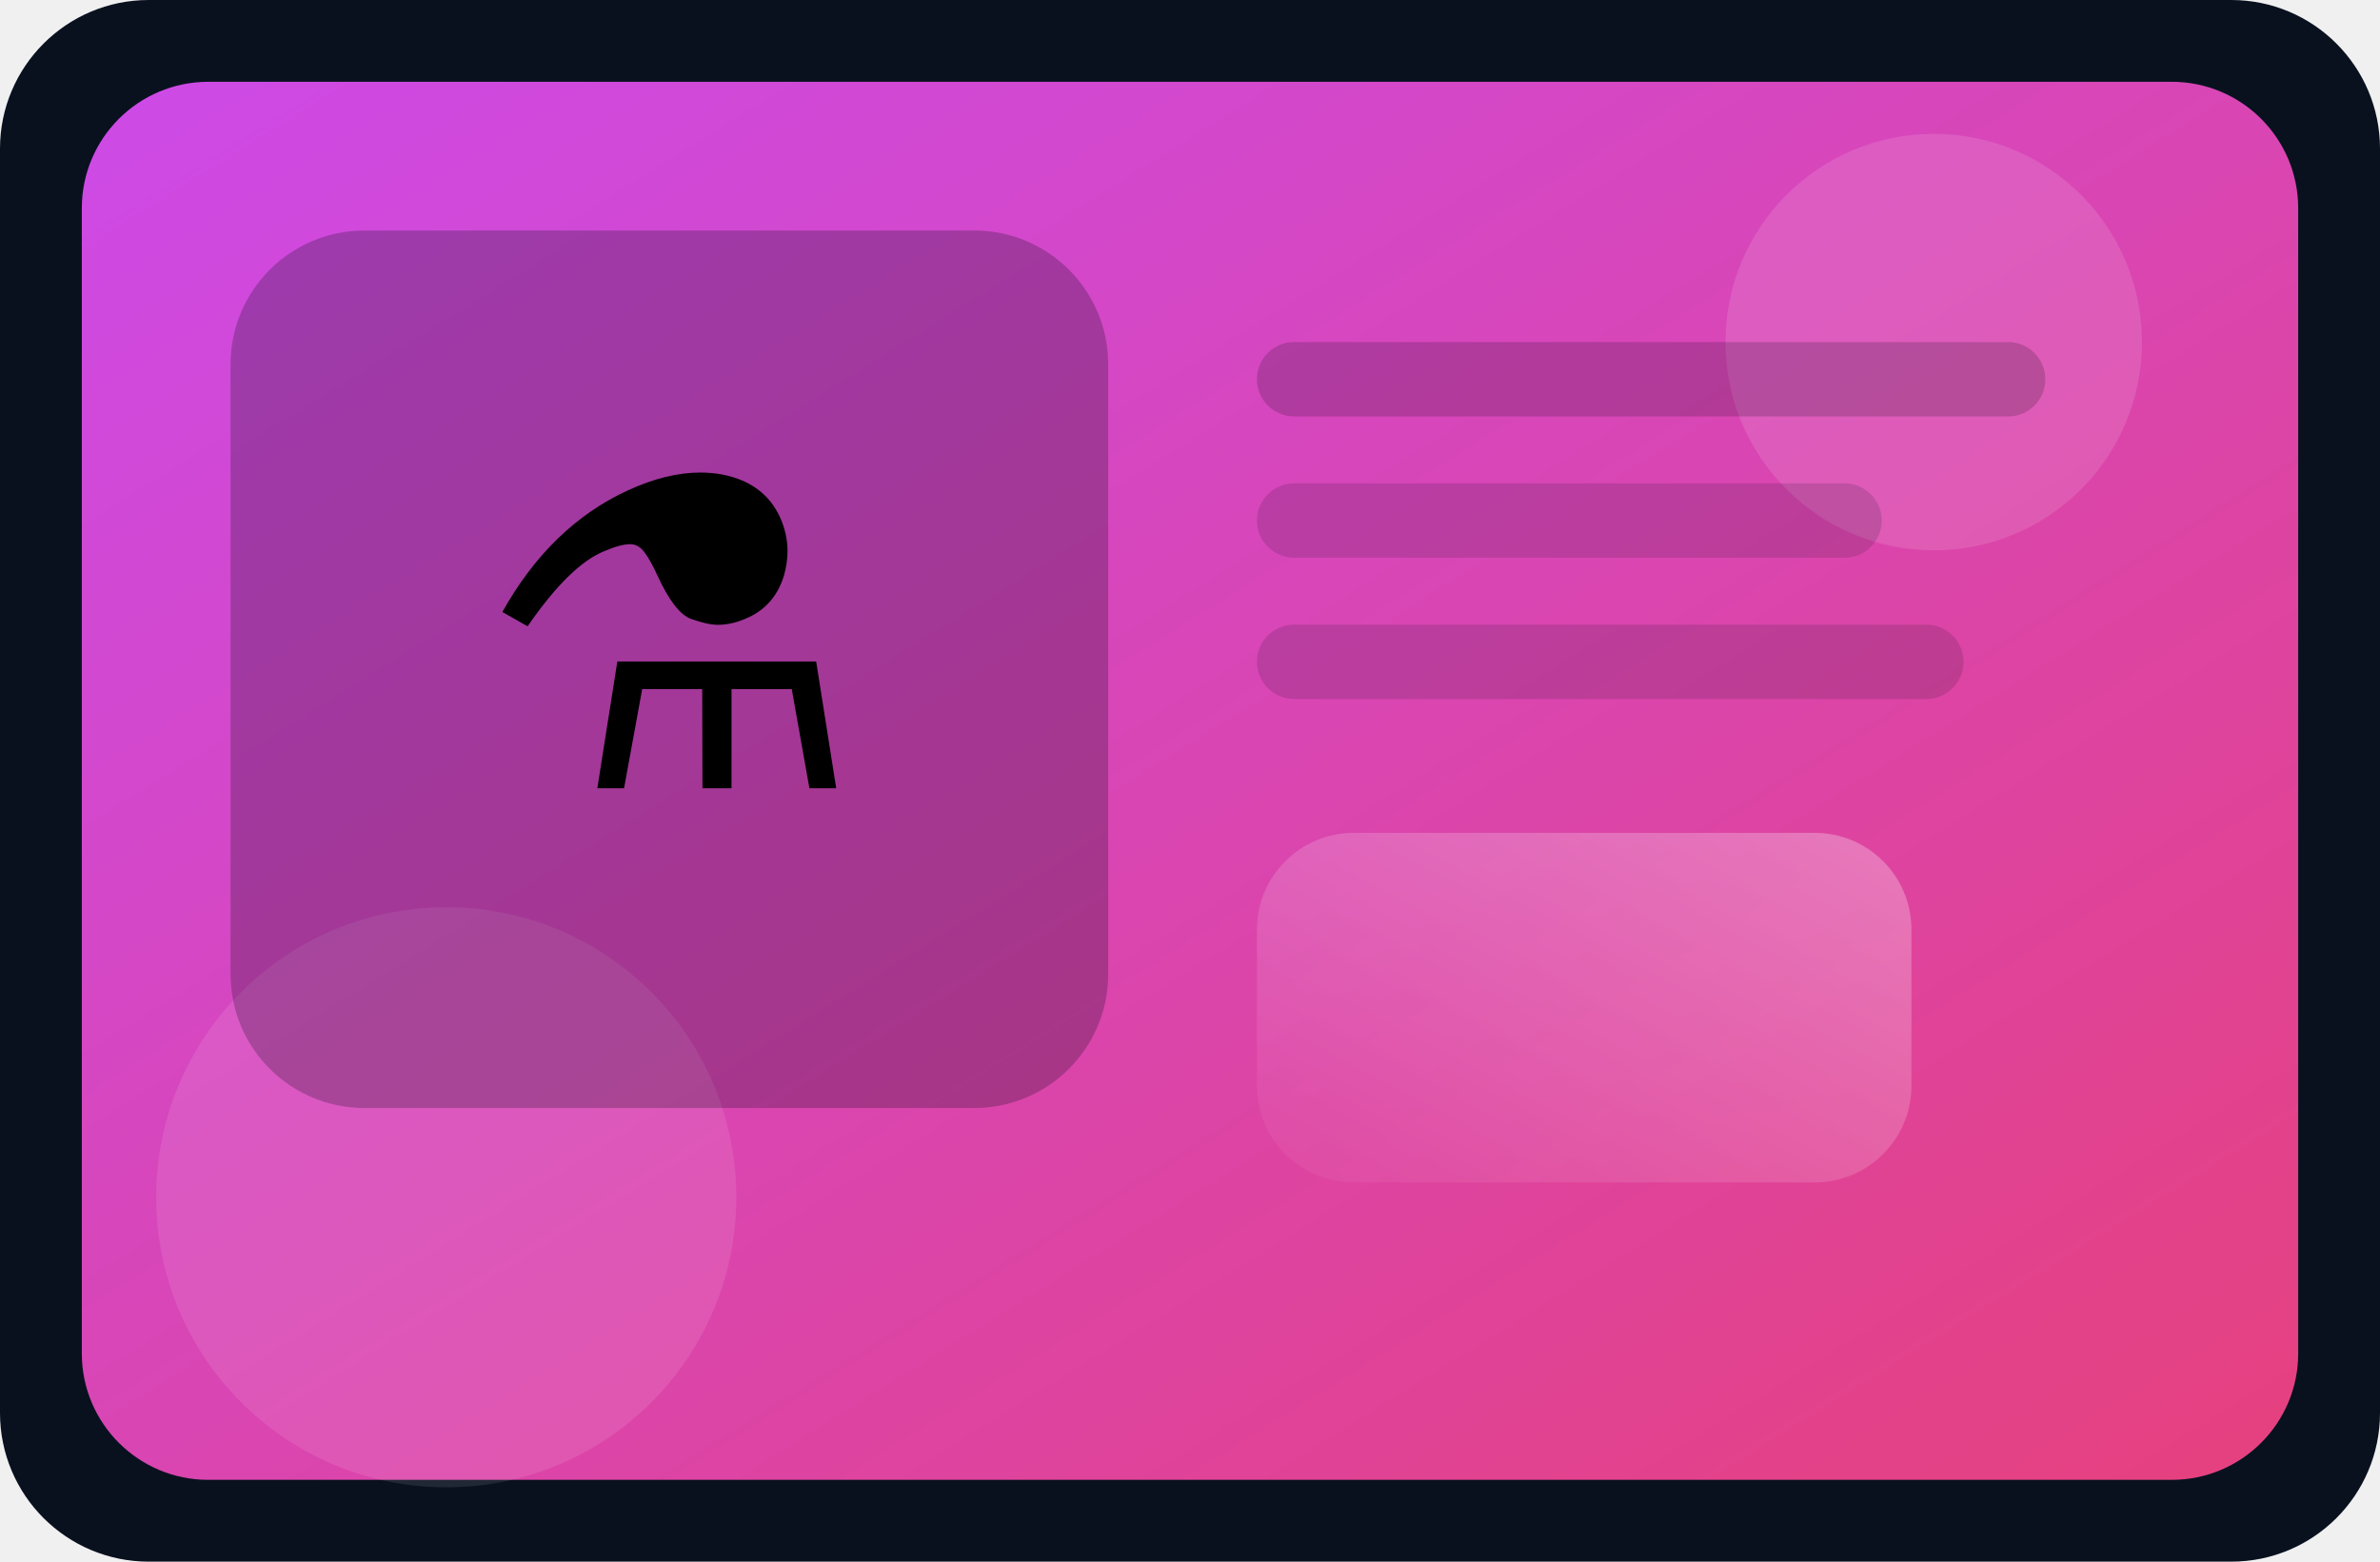
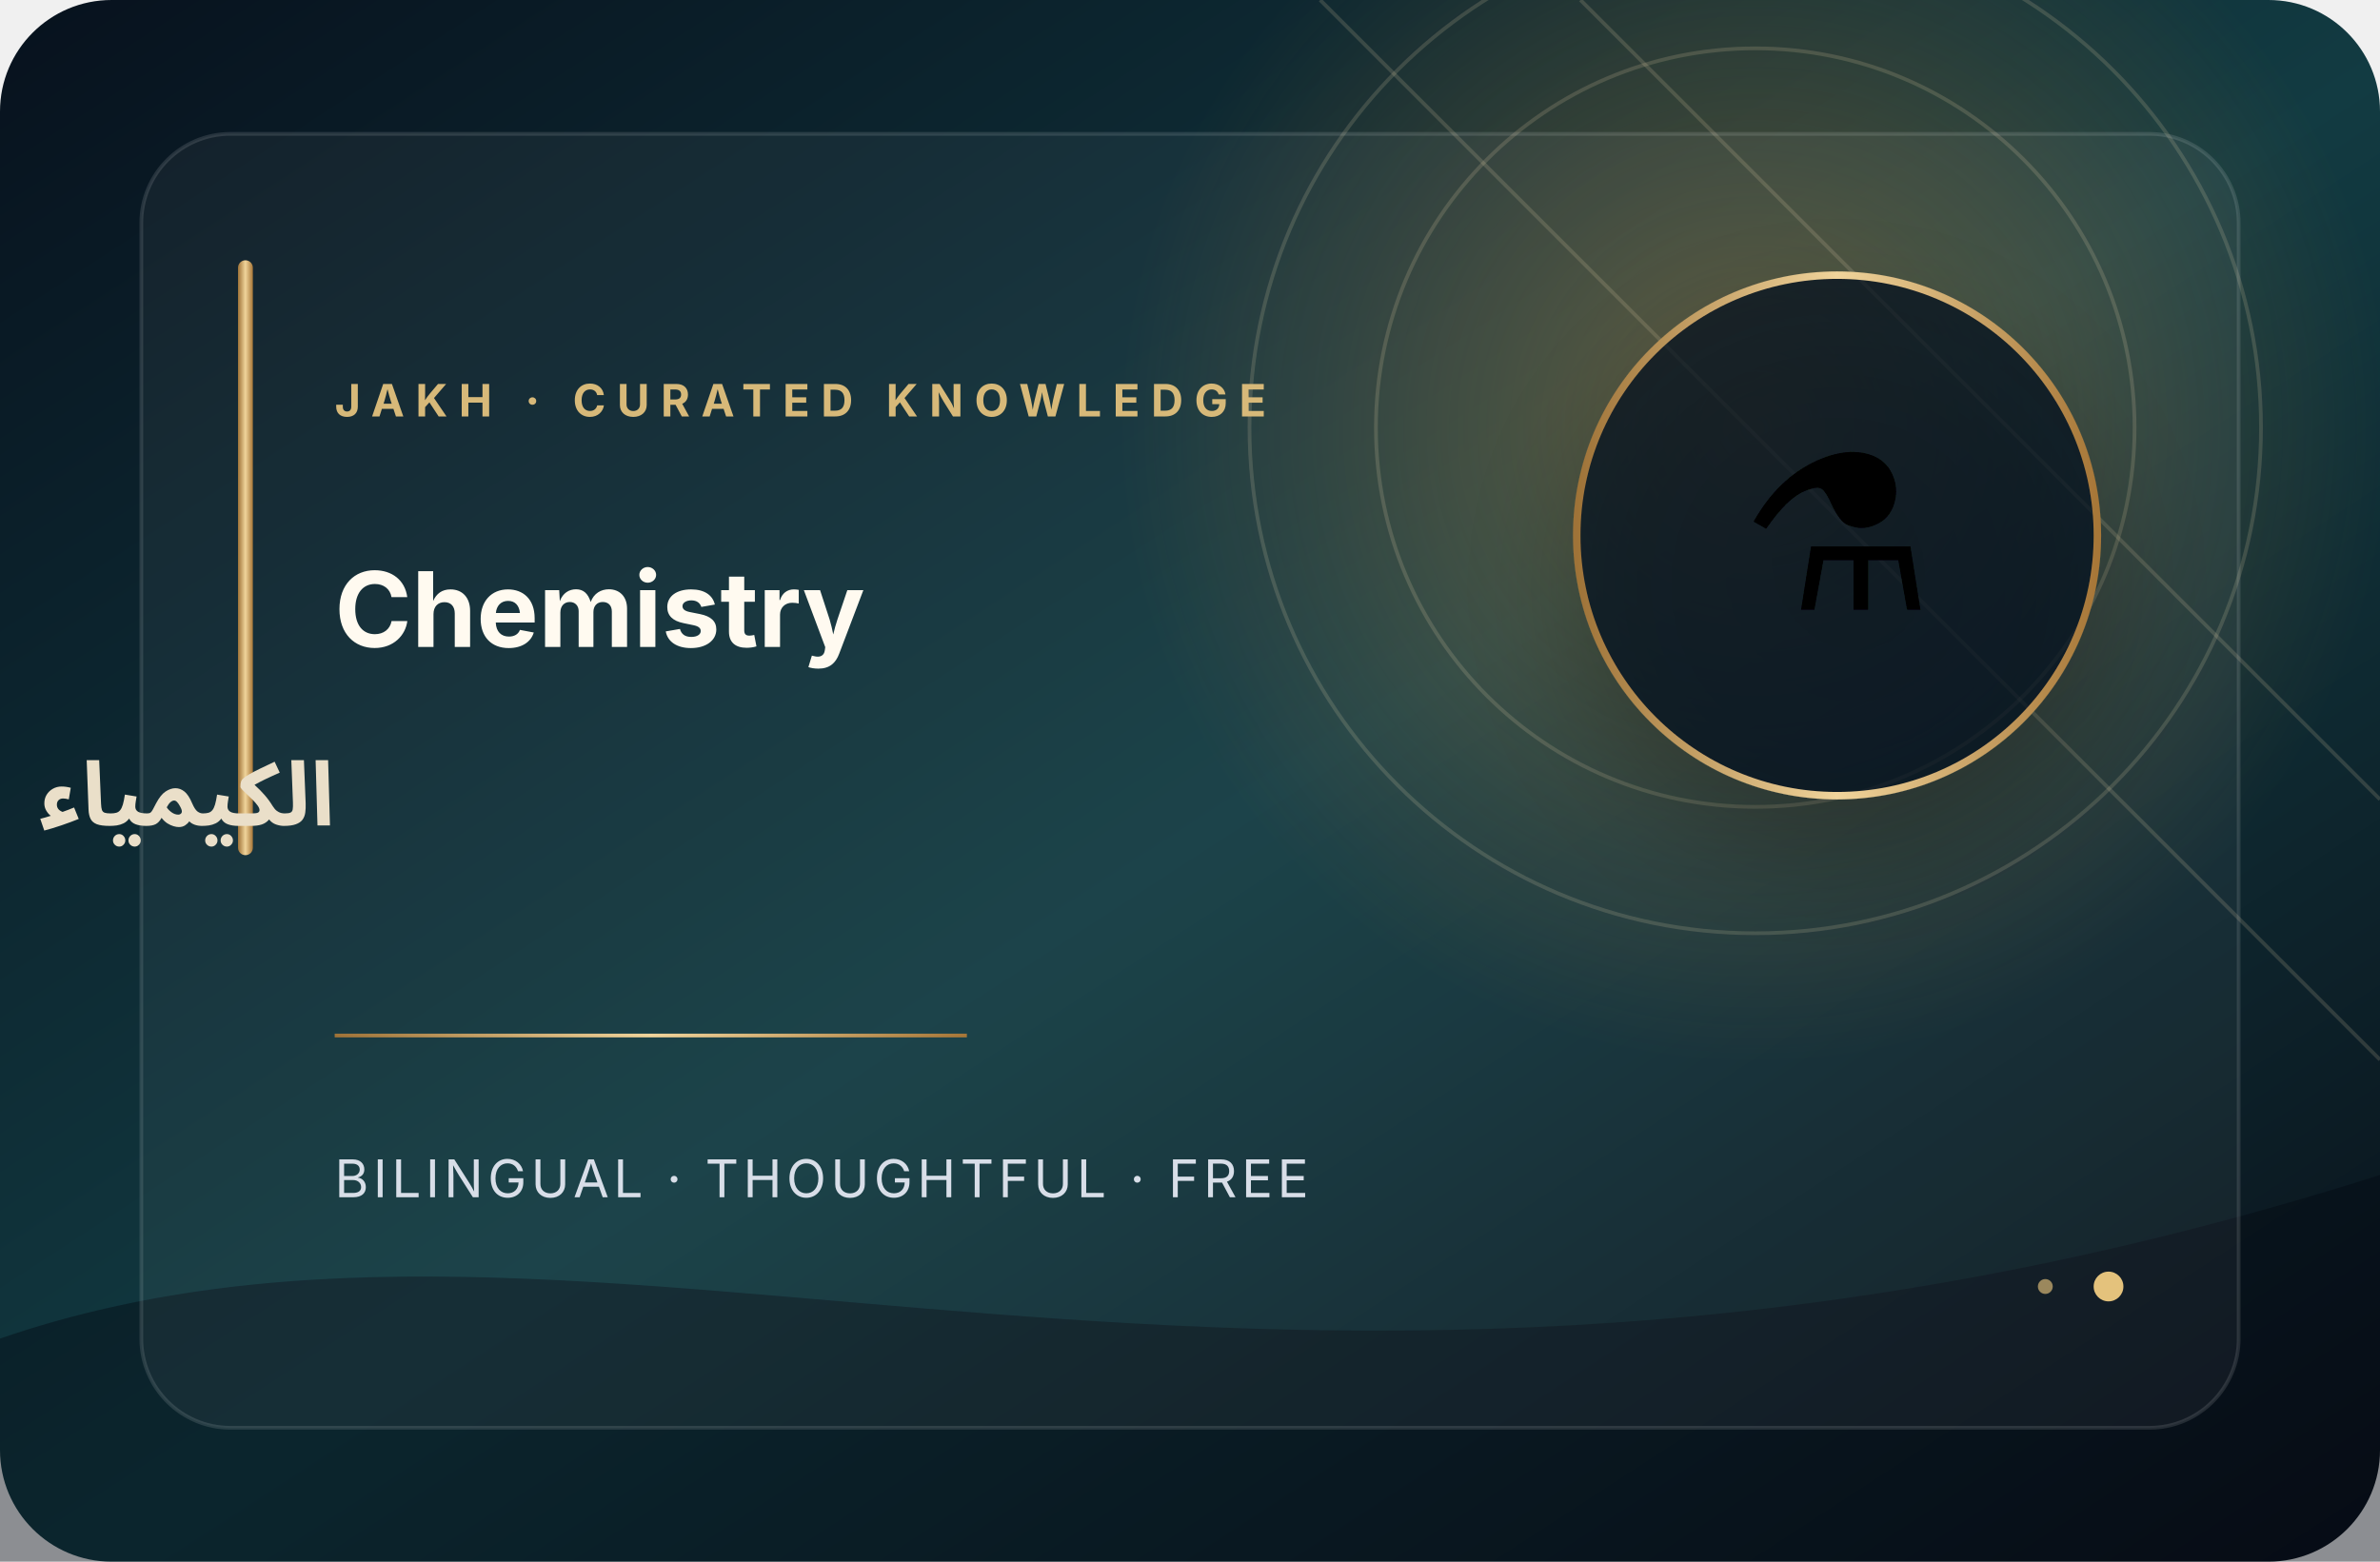
- <svg xmlns="http://www.w3.org/2000/svg" width="640" height="420" viewBox="0 0 640 420" role="img" aria-label="chemistry">
+ <svg xmlns="http://www.w3.org/2000/svg" width="640" height="420" viewBox="0 0 640 420" role="img" aria-labelledby="title desc" data-jakh-category-art="v1">
  <defs>
-     <linearGradient id="g" x1="0" x2="1" y1="0" y2="1">
-       <stop offset="0%" stop-color="hsl(290 85% 62%)" />
-       <stop offset="100%" stop-color="hsl(338 84% 60%)" />
+     <linearGradient id="bg" x1="0" y1="0" x2="1" y2="1">
+       <stop offset="0" stop-color="#07111d" />
+       <stop offset="0.52" stop-color="#123b42" />
+       <stop offset="1" stop-color="#090e17" />
    </linearGradient>
-     <linearGradient id="g2" x1="1" x2="0" y1="0" y2="1">
-       <stop offset="0%" stop-color="rgba(255,255,255,0.40)" />
-       <stop offset="100%" stop-color="rgba(255,255,255,0.04)" />
+     <radialGradient id="glow" cx="50%" cy="50%" r="50%">
+       <stop offset="0" stop-color="#9b7134" stop-opacity=".54" />
+       <stop offset="1" stop-color="#9b7134" stop-opacity="0" />
+     </radialGradient>
+     <linearGradient id="gold" x1="0" y1="0" x2="1" y2="0">
+       <stop stop-color="#9f7338" />
+       <stop offset=".5" stop-color="#f0d49b" />
+       <stop offset="1" stop-color="#a77738" />
    </linearGradient>
+     <filter id="shadow" x="-30%" y="-30%" width="160%" height="160%">
+       <feDropShadow dx="0" dy="14" stdDeviation="16" flood-color="#000" flood-opacity=".34" />
+     </filter>
  </defs>
-   <rect width="640" height="420" rx="40" fill="#09111f" />
-   <rect x="22" y="22" width="596" height="376" rx="34" fill="url(#g)" opacity="0.96" />
-   <circle cx="520" cy="92" r="56" fill="rgba(255,255,255,0.12)" />
-   <circle cx="120" cy="322" r="78" fill="rgba(255,255,255,0.10)" />
-   <rect x="62" y="62" width="236" height="236" rx="36" fill="rgba(7,11,22,0.24)" />
-   <rect x="338" y="92" width="212" height="20" rx="10" fill="rgba(7,11,22,0.18)" />
-   <rect x="338" y="130" width="168" height="20" rx="10" fill="rgba(7,11,22,0.14)" />
-   <rect x="338" y="168" width="190" height="20" rx="10" fill="rgba(7,11,22,0.14)" />
-   <rect x="338" y="224" width="176" height="94" rx="26" fill="url(#g2)" opacity="0.72" />
-   <text x="180" y="212" text-anchor="middle" font-size="116" font-family="Apple Color Emoji,Segoe UI Emoji,Noto Color Emoji,sans-serif">⚗️</text>
+   <rect width="640" height="420" rx="30" fill="url(#bg)" />
+   <circle cx="472" cy="115" r="172" fill="url(#glow)" />
+   <g fill="none" stroke="#f5dfaf" stroke-opacity=".16">
+     <circle cx="472" cy="115" r="102" />
+     <circle cx="472" cy="115" r="136" />
+     <path d="M355 0 640 285M425 0 640 215" />
+   </g>
+   <path d="M0 360 C160 305 338 412 640 316 V420 H0Z" fill="#040912" fill-opacity=".42" />
+   <rect x="38" y="36" width="564" height="348" rx="24" fill="#fff" fill-opacity=".045" stroke="#fff" stroke-opacity=".12" />
+   <rect x="64" y="70" width="4" height="160" rx="2" fill="url(#gold)" />
+   <g filter="url(#shadow)">
+     <circle cx="494" cy="144" r="70" fill="#06111e" fill-opacity=".7" stroke="url(#gold)" stroke-width="2" />
+     <text x="494" y="164" text-anchor="middle" font-family="Apple Color Emoji, Segoe UI Emoji, sans-serif" font-size="58">⚗️</text>
+   </g>
+   <text x="90" y="112" fill="#d7b979" font-family="Inter, Arial, sans-serif" font-size="12" font-weight="700" letter-spacing="3">JAKH · CURATED KNOWLEDGE</text>
+   <text x="90" y="174" fill="#fffaf0" font-family="Inter, Arial, sans-serif" font-size="28" font-weight="700">Chemistry</text>
+   <text x="90" y="222" fill="#eadfc9" font-family="Noto Sans Arabic, Arial, sans-serif" font-size="24" font-weight="600" direction="rtl" unicode-bidi="plaintext">الكيمياء</text>
+   <rect x="90" y="278" width="170" height="1" fill="url(#gold)" />
+   <text x="90" y="322" fill="#d8dee8" font-family="Inter, Arial, sans-serif" font-size="14" letter-spacing="1.2">BILINGUAL · THOUGHTFUL · FREE</text>
+   <circle cx="567" cy="346" r="4" fill="#e4c27c" />
+   <circle cx="550" cy="346" r="2" fill="#e4c27c" fill-opacity=".65" />
</svg>
